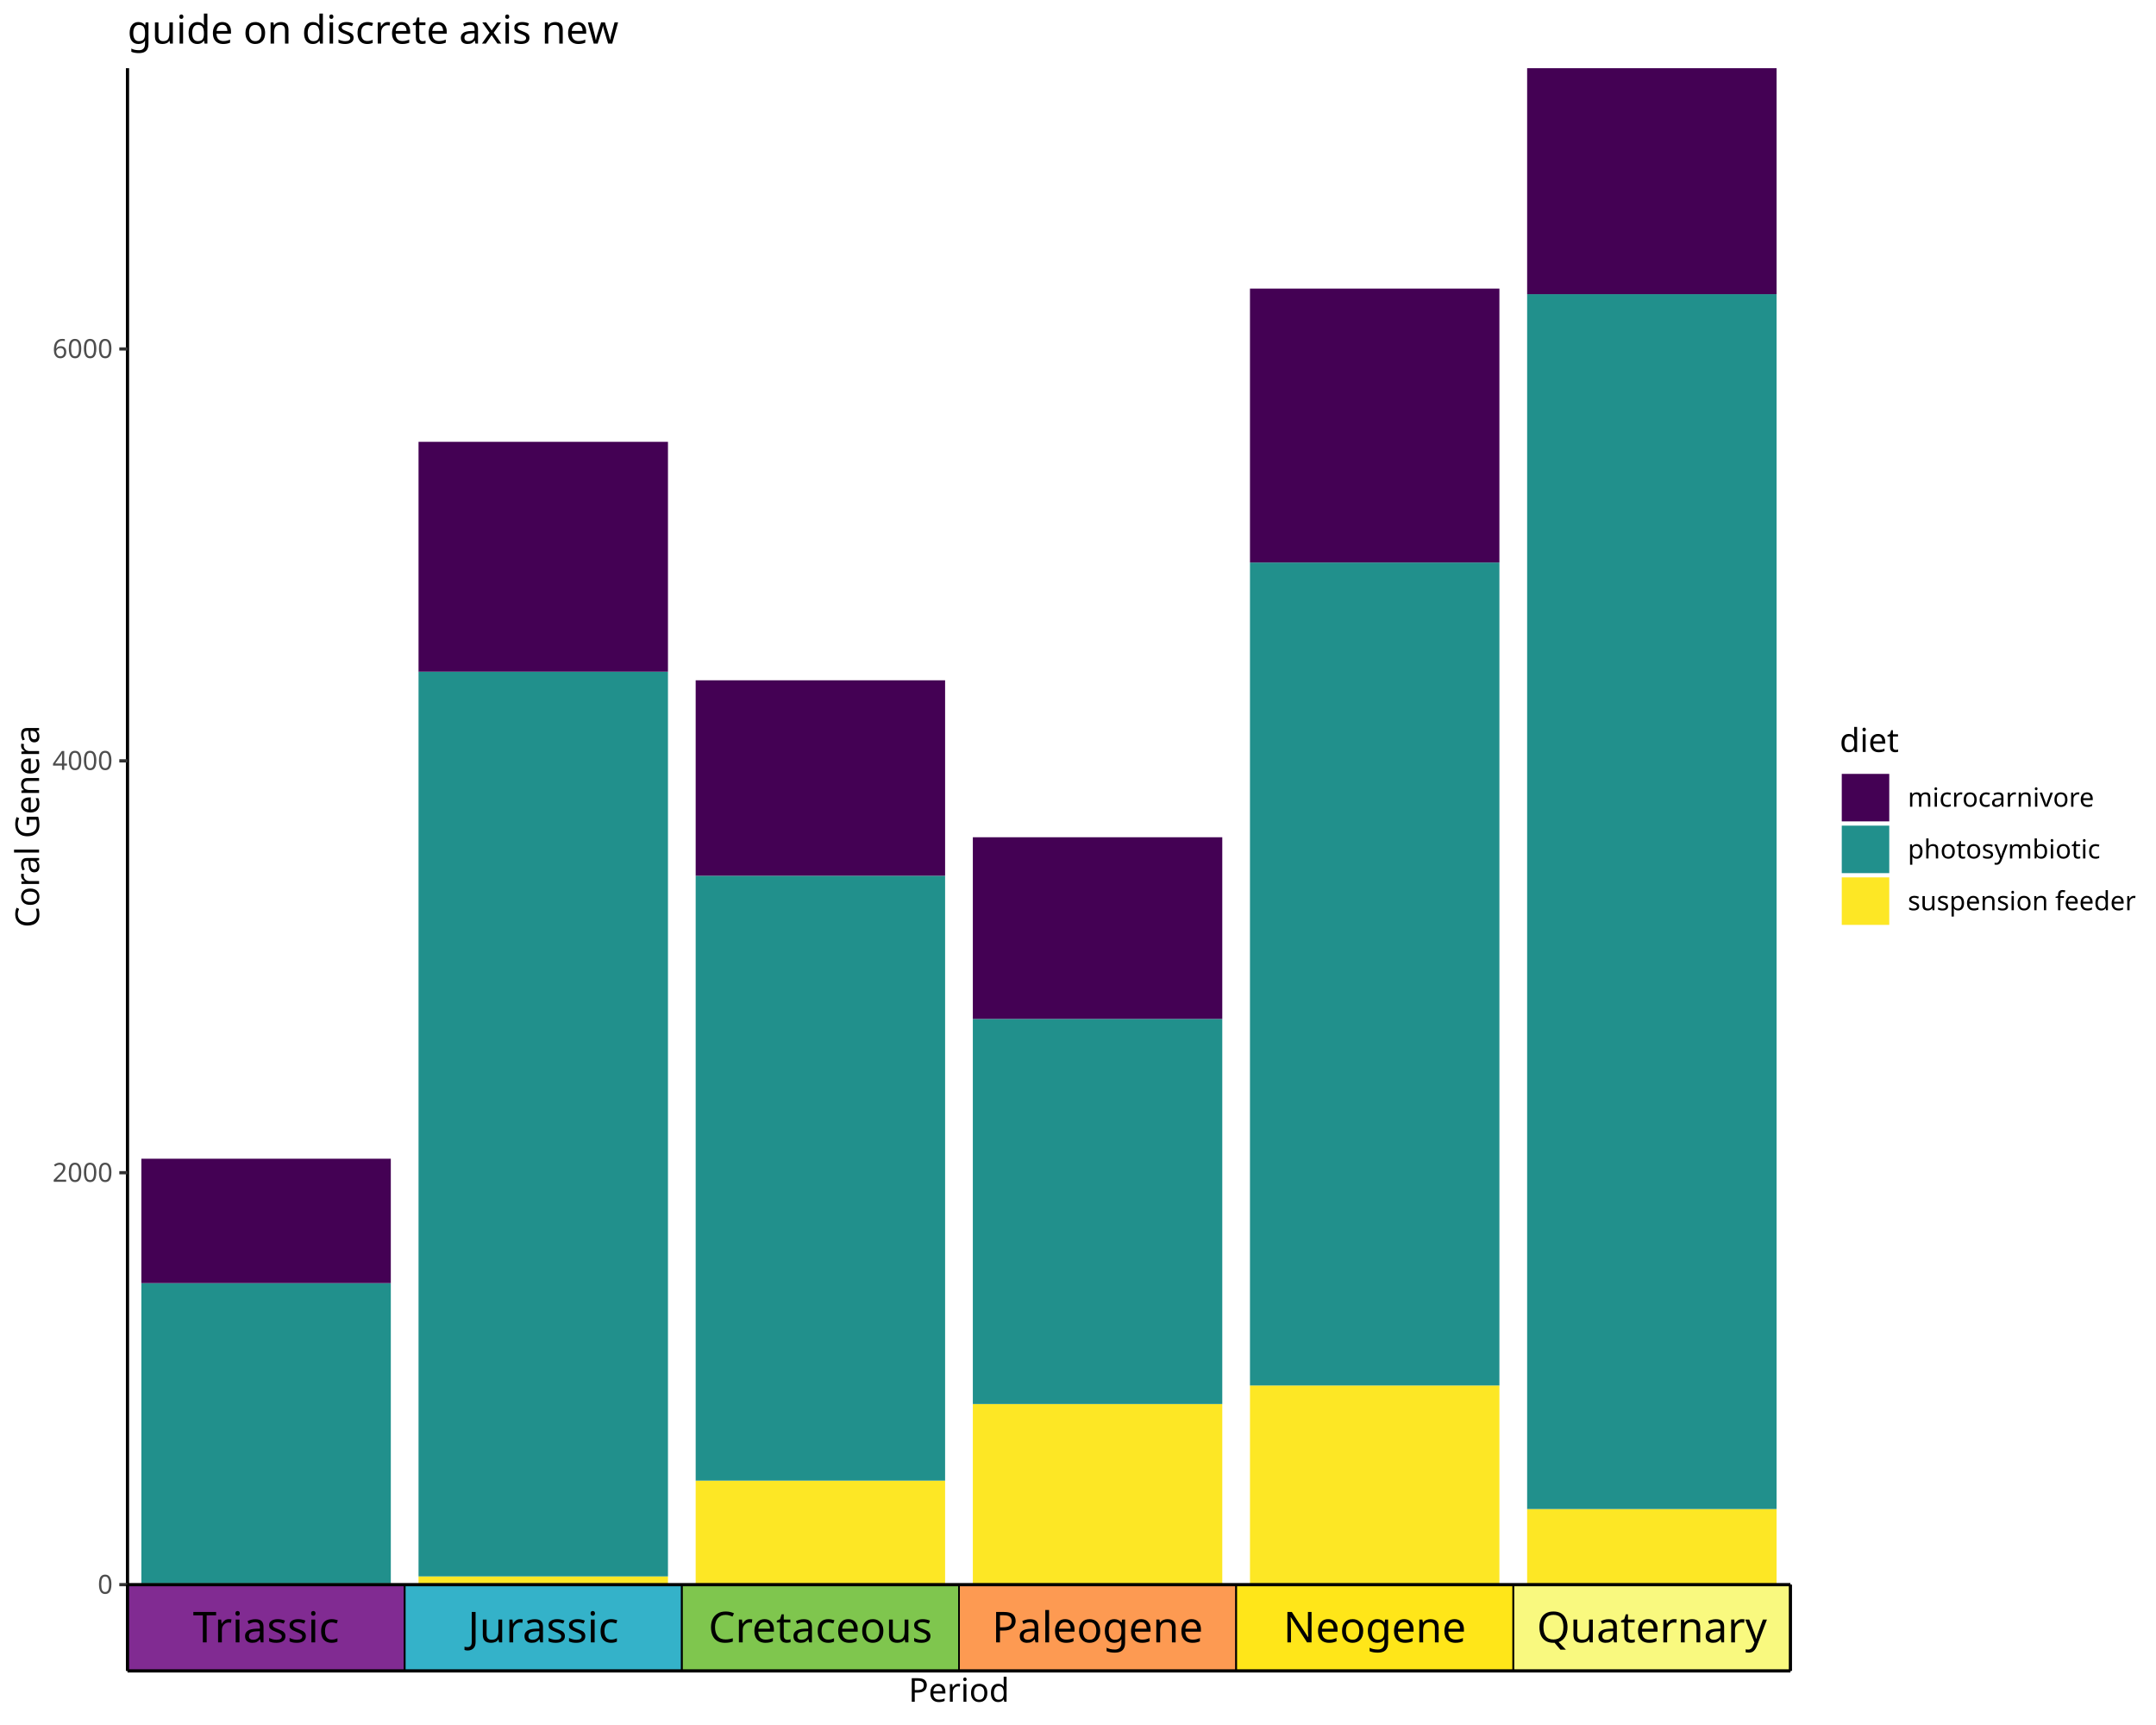
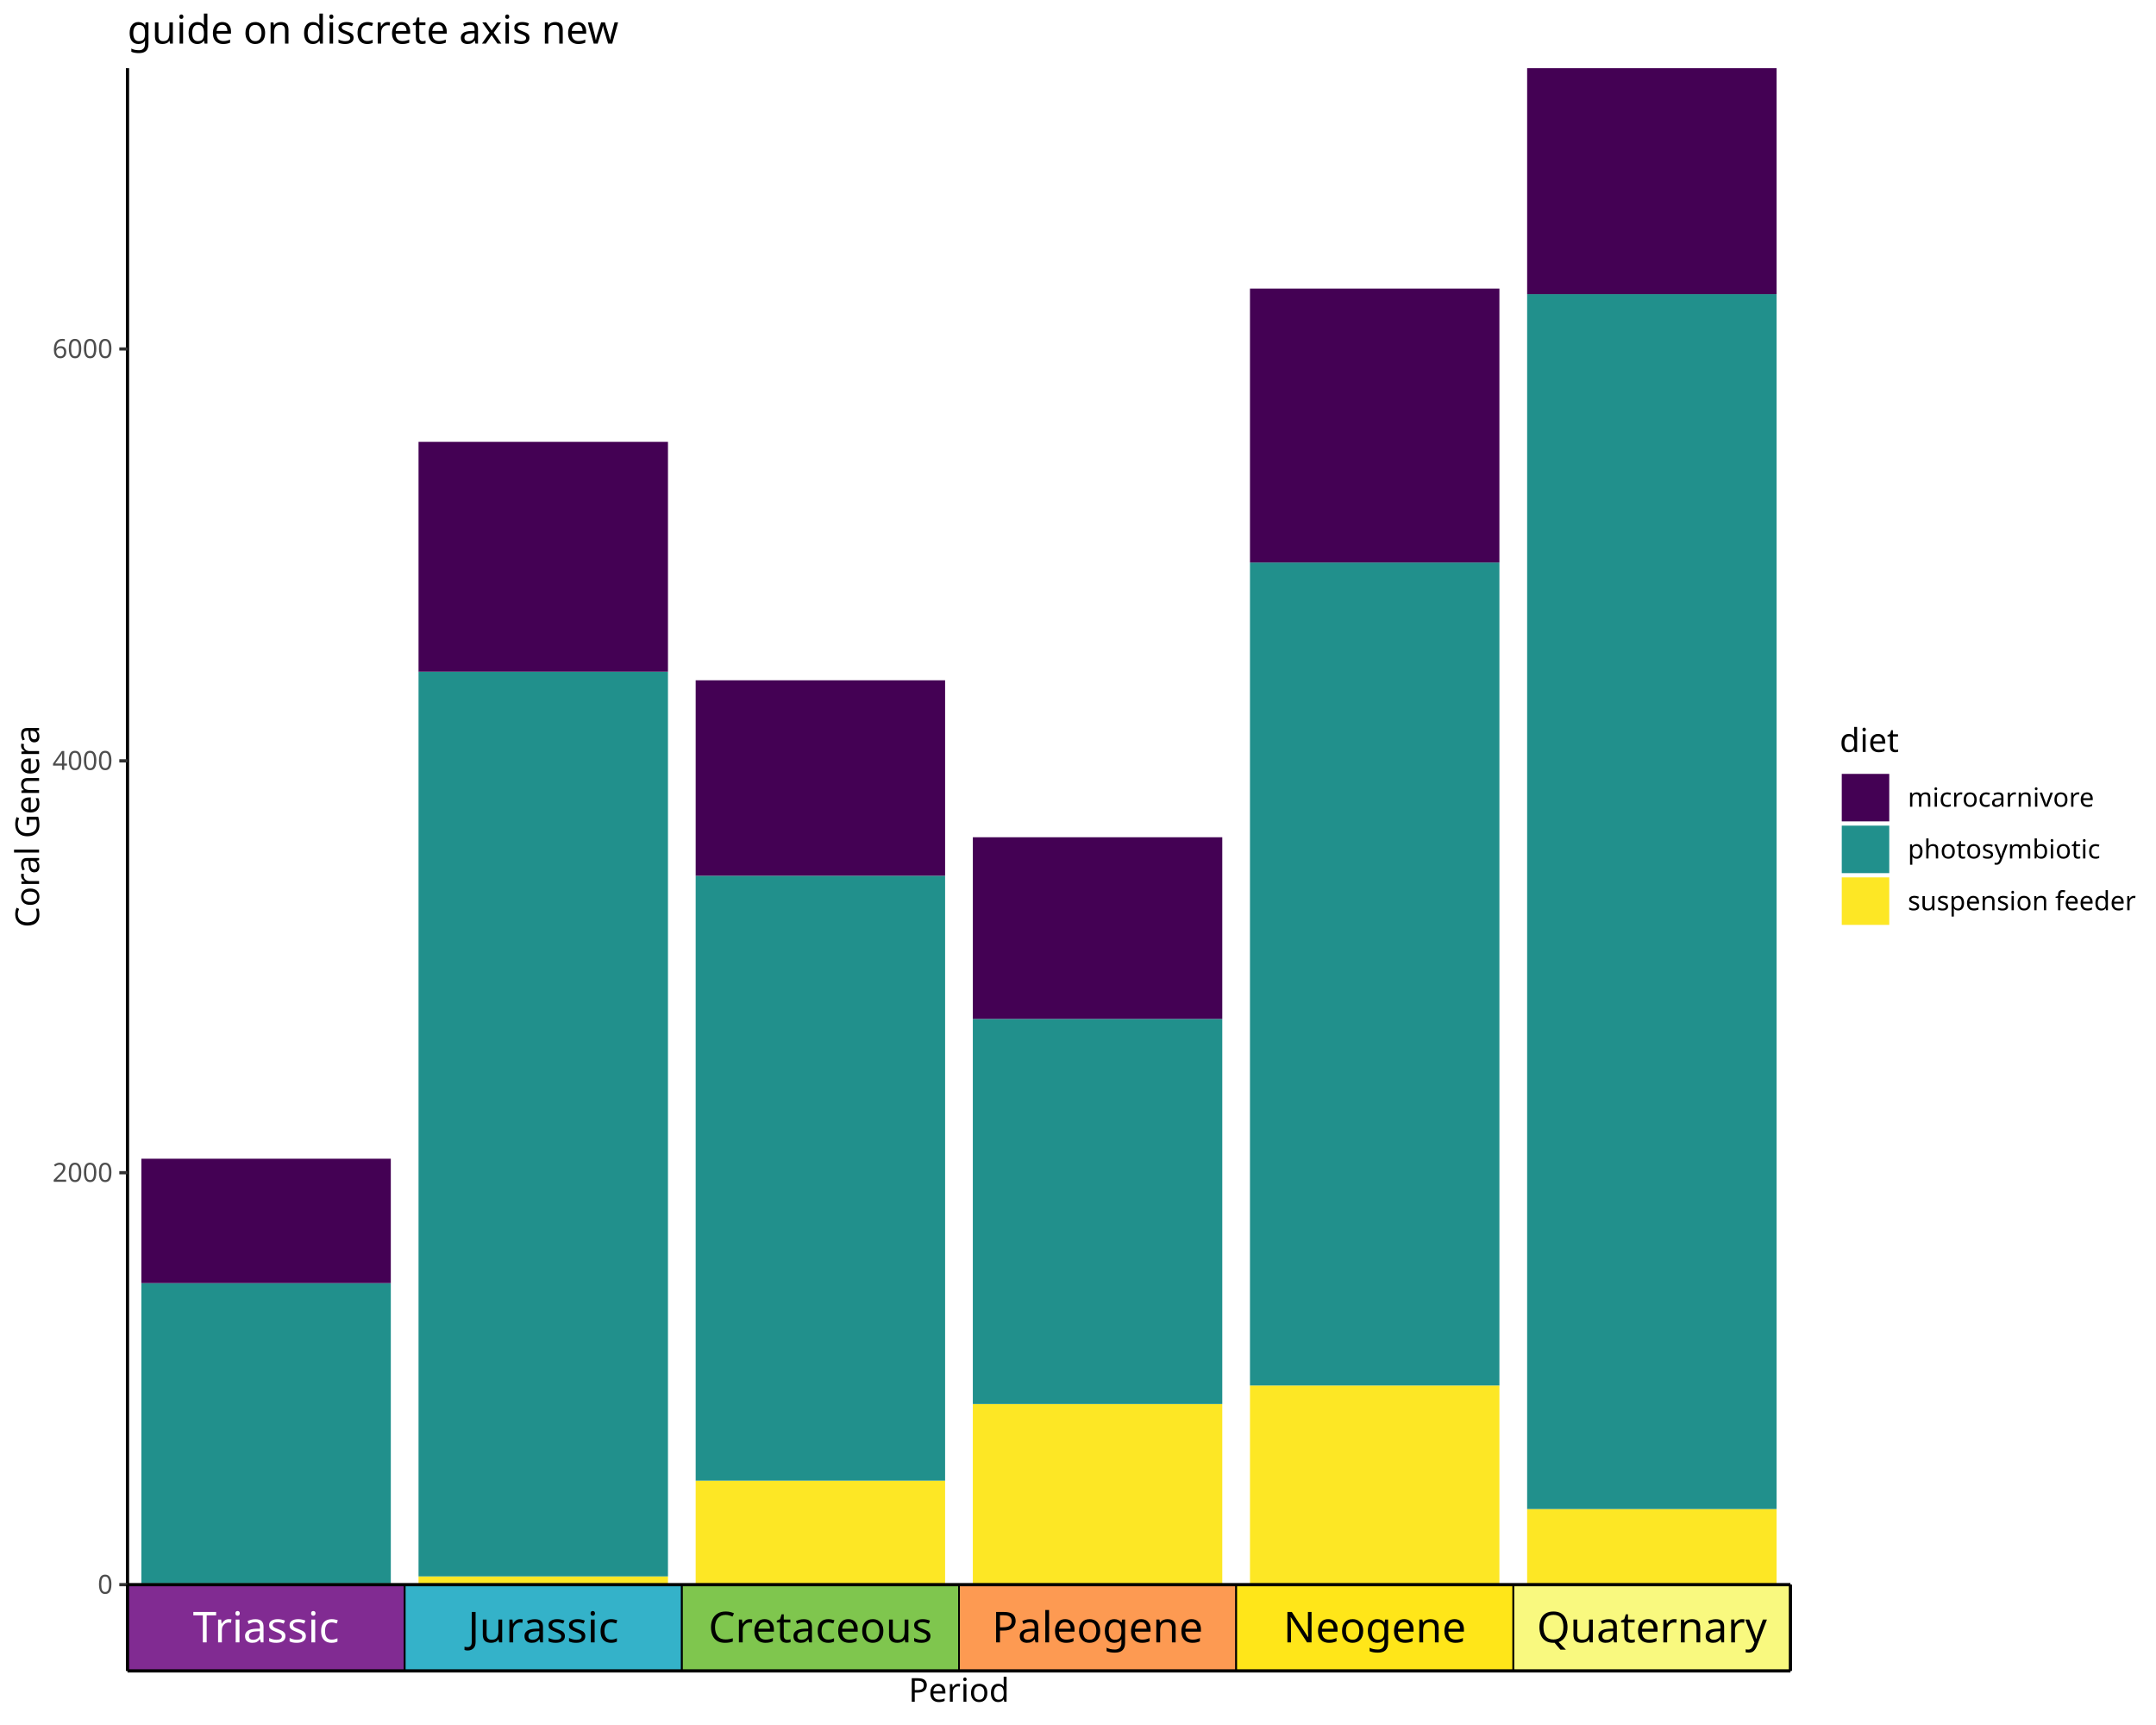
<svg xmlns="http://www.w3.org/2000/svg" class="svglite" data-engine-version="2.0" width="720.00pt" height="576.00pt" viewBox="0 0 720.00 576.00">
  <defs>
    <style type="text/css">
    .svglite line, .svglite polyline, .svglite polygon, .svglite path, .svglite rect, .svglite circle {
      fill: none;
      stroke: #000000;
      stroke-linecap: round;
      stroke-linejoin: round;
      stroke-miterlimit: 10.00;
    }
  </style>
  </defs>
  <rect width="100%" height="100%" style="stroke: none; fill: #FFFFFF;" />
  <defs>
    <clipPath id="cpMC4wMHw3MjAuMDB8MC4wMHw1NzYuMDA=">
      <rect x="0.00" y="0.00" width="720.00" height="576.00" />
    </clipPath>
  </defs>
  <g clip-path="url(#cpMC4wMHw3MjAuMDB8MC4wMHw1NzYuMDA=)">
    <rect x="0.00" y="0.00" width="720.00" height="576.00" style="stroke-width: 1.07; stroke: #FFFFFF; fill: #FFFFFF;" />
  </g>
  <defs>
    <clipPath id="cpNDIuNTh8NTk3LjkxfDIyLjc4fDUyOS4xMw==">
      <rect x="42.58" y="22.78" width="555.33" height="506.34" />
    </clipPath>
  </defs>
  <g clip-path="url(#cpNDIuNTh8NTk3LjkxfDIyLjc4fDUyOS4xMw==)">
    <rect x="42.58" y="22.78" width="555.33" height="506.34" style="stroke-width: 1.07; stroke: none; fill: #FFFFFF;" />
    <rect x="47.21" y="528.71" width="83.30" height="0.41" style="stroke-width: 1.07; stroke: none; stroke-linecap: butt; stroke-linejoin: miter; fill: #FDE725;" />
    <rect x="47.21" y="428.45" width="83.30" height="100.26" style="stroke-width: 1.07; stroke: none; stroke-linecap: butt; stroke-linejoin: miter; fill: #21908C;" />
    <rect x="47.21" y="386.91" width="83.30" height="41.54" style="stroke-width: 1.07; stroke: none; stroke-linecap: butt; stroke-linejoin: miter; fill: #440154;" />
    <rect x="139.77" y="526.38" width="83.30" height="2.75" style="stroke-width: 1.07; stroke: none; stroke-linecap: butt; stroke-linejoin: miter; fill: #FDE725;" />
    <rect x="139.77" y="224.28" width="83.30" height="302.10" style="stroke-width: 1.07; stroke: none; stroke-linecap: butt; stroke-linejoin: miter; fill: #21908C;" />
    <rect x="139.77" y="147.53" width="83.30" height="76.75" style="stroke-width: 1.07; stroke: none; stroke-linecap: butt; stroke-linejoin: miter; fill: #440154;" />
    <rect x="232.32" y="494.40" width="83.30" height="34.73" style="stroke-width: 1.07; stroke: none; stroke-linecap: butt; stroke-linejoin: miter; fill: #FDE725;" />
    <rect x="232.32" y="292.43" width="83.30" height="201.97" style="stroke-width: 1.07; stroke: none; stroke-linecap: butt; stroke-linejoin: miter; fill: #21908C;" />
    <rect x="232.32" y="227.16" width="83.30" height="65.26" style="stroke-width: 1.07; stroke: none; stroke-linecap: butt; stroke-linejoin: miter; fill: #440154;" />
    <rect x="324.88" y="468.82" width="83.30" height="60.31" style="stroke-width: 1.07; stroke: none; stroke-linecap: butt; stroke-linejoin: miter; fill: #FDE725;" />
    <rect x="324.88" y="340.22" width="83.30" height="128.60" style="stroke-width: 1.07; stroke: none; stroke-linecap: butt; stroke-linejoin: miter; fill: #21908C;" />
    <rect x="324.88" y="279.57" width="83.30" height="60.65" style="stroke-width: 1.07; stroke: none; stroke-linecap: butt; stroke-linejoin: miter; fill: #440154;" />
    <rect x="417.43" y="462.63" width="83.30" height="66.50" style="stroke-width: 1.07; stroke: none; stroke-linecap: butt; stroke-linejoin: miter; fill: #FDE725;" />
    <rect x="417.43" y="187.83" width="83.30" height="274.80" style="stroke-width: 1.07; stroke: none; stroke-linecap: butt; stroke-linejoin: miter; fill: #21908C;" />
    <rect x="417.43" y="96.37" width="83.30" height="91.46" style="stroke-width: 1.07; stroke: none; stroke-linecap: butt; stroke-linejoin: miter; fill: #440154;" />
    <rect x="509.99" y="503.89" width="83.30" height="25.24" style="stroke-width: 1.07; stroke: none; stroke-linecap: butt; stroke-linejoin: miter; fill: #FDE725;" />
    <rect x="509.99" y="98.22" width="83.30" height="405.67" style="stroke-width: 1.07; stroke: none; stroke-linecap: butt; stroke-linejoin: miter; fill: #21908C;" />
    <rect x="509.99" y="22.78" width="83.30" height="75.44" style="stroke-width: 1.07; stroke: none; stroke-linecap: butt; stroke-linejoin: miter; fill: #440154;" />
  </g>
  <g clip-path="url(#cpMC4wMHw3MjAuMDB8MC4wMHw1NzYuMDA=)">
    <polyline points="42.58,529.13 42.58,22.78 " style="stroke-width: 1.07; stroke-linecap: butt;" />
    <text x="37.65" y="532.16" text-anchor="end" style="font-size: 8.80px; fill: #4D4D4D; font-family: sans;" textLength="4.89px" lengthAdjust="spacingAndGlyphs">0</text>
    <text x="37.65" y="394.62" text-anchor="end" style="font-size: 8.80px; fill: #4D4D4D; font-family: sans;" textLength="19.58px" lengthAdjust="spacingAndGlyphs">2000</text>
    <text x="37.65" y="257.08" text-anchor="end" style="font-size: 8.80px; fill: #4D4D4D; font-family: sans;" textLength="19.58px" lengthAdjust="spacingAndGlyphs">4000</text>
    <text x="37.65" y="119.54" text-anchor="end" style="font-size: 8.80px; fill: #4D4D4D; font-family: sans;" textLength="19.58px" lengthAdjust="spacingAndGlyphs">6000</text>
    <polyline points="39.84,529.13 42.58,529.13 " style="stroke-width: 1.07; stroke: #333333; stroke-linecap: butt;" />
    <polyline points="39.84,391.59 42.58,391.59 " style="stroke-width: 1.07; stroke: #333333; stroke-linecap: butt;" />
    <polyline points="39.84,254.05 42.58,254.05 " style="stroke-width: 1.07; stroke: #333333; stroke-linecap: butt;" />
    <polyline points="39.84,116.52 42.58,116.52 " style="stroke-width: 1.07; stroke: #333333; stroke-linecap: butt;" />
    <polygon points="505.36,529.13 511.14,529.13 516.93,529.13 522.71,529.13 528.50,529.13 534.28,529.13 540.07,529.13 545.85,529.13 551.64,529.13 557.42,529.13 563.21,529.13 568.99,529.13 574.78,529.13 580.56,529.13 586.34,529.13 592.13,529.13 597.91,529.13 597.91,530.93 597.91,532.73 597.91,534.53 597.91,536.33 597.91,538.13 597.91,539.93 597.91,541.73 597.91,543.53 597.91,545.33 597.91,547.13 597.91,548.93 597.91,550.73 597.91,552.53 597.91,554.33 597.91,556.13 597.91,557.93 592.13,557.93 586.34,557.93 580.56,557.93 574.78,557.93 568.99,557.93 563.21,557.93 557.42,557.93 551.64,557.93 545.85,557.93 540.07,557.93 534.28,557.93 528.50,557.93 522.71,557.93 516.93,557.93 511.14,557.93 505.36,557.93 505.36,556.13 505.36,554.33 505.36,552.53 505.36,550.73 505.36,548.93 505.36,547.13 505.36,545.33 505.36,543.53 505.36,541.73 505.36,539.93 505.36,538.13 505.36,536.33 505.36,534.53 505.36,532.73 505.36,530.93 " style="stroke-width: 1.07; stroke: none; stroke-linecap: butt; stroke-linejoin: miter; fill: #F9F97F;" />
    <polygon points="412.80,529.13 418.59,529.13 424.37,529.13 430.16,529.13 435.94,529.13 441.73,529.13 447.51,529.13 453.30,529.13 459.08,529.13 464.87,529.13 470.65,529.13 476.44,529.13 482.22,529.13 488.00,529.13 493.79,529.13 499.57,529.13 505.36,529.13 505.36,530.93 505.36,532.73 505.36,534.53 505.36,536.33 505.36,538.13 505.36,539.93 505.36,541.73 505.36,543.53 505.36,545.33 505.36,547.13 505.36,548.93 505.36,550.73 505.36,552.53 505.36,554.33 505.36,556.13 505.36,557.93 499.57,557.93 493.79,557.93 488.00,557.93 482.22,557.93 476.44,557.93 470.65,557.93 464.87,557.93 459.08,557.93 453.30,557.93 447.51,557.93 441.73,557.93 435.94,557.93 430.16,557.93 424.37,557.93 418.59,557.93 412.80,557.93 412.80,556.13 412.80,554.33 412.80,552.53 412.80,550.73 412.80,548.93 412.80,547.13 412.80,545.33 412.80,543.53 412.80,541.73 412.80,539.93 412.80,538.13 412.80,536.33 412.80,534.53 412.80,532.73 412.80,530.93 " style="stroke-width: 1.07; stroke: none; stroke-linecap: butt; stroke-linejoin: miter; fill: #FFE619;" />
    <polygon points="320.25,529.13 326.03,529.13 331.82,529.13 337.60,529.13 343.39,529.13 349.17,529.13 354.96,529.13 360.74,529.13 366.53,529.13 372.31,529.13 378.10,529.13 383.88,529.13 389.66,529.13 395.45,529.13 401.23,529.13 407.02,529.13 412.80,529.13 412.80,530.93 412.80,532.73 412.80,534.53 412.80,536.33 412.80,538.13 412.80,539.93 412.80,541.73 412.80,543.53 412.80,545.33 412.80,547.13 412.80,548.93 412.80,550.73 412.80,552.53 412.80,554.33 412.80,556.13 412.80,557.93 407.02,557.93 401.23,557.93 395.45,557.93 389.66,557.93 383.88,557.93 378.10,557.93 372.31,557.93 366.53,557.93 360.74,557.93 354.96,557.93 349.17,557.93 343.39,557.93 337.60,557.93 331.82,557.93 326.03,557.93 320.25,557.93 320.25,556.13 320.25,554.33 320.25,552.53 320.25,550.73 320.25,548.93 320.25,547.13 320.25,545.33 320.25,543.53 320.25,541.73 320.25,539.93 320.25,538.13 320.25,536.33 320.25,534.53 320.25,532.73 320.25,530.93 " style="stroke-width: 1.07; stroke: none; stroke-linecap: butt; stroke-linejoin: miter; fill: #FD9A52;" />
    <polygon points="227.69,529.13 233.48,529.13 239.26,529.13 245.05,529.13 250.83,529.13 256.62,529.13 262.40,529.13 268.19,529.13 273.97,529.13 279.76,529.13 285.54,529.13 291.32,529.13 297.11,529.13 302.89,529.13 308.68,529.13 314.46,529.13 320.25,529.13 320.25,530.93 320.25,532.73 320.25,534.53 320.25,536.33 320.25,538.13 320.25,539.93 320.25,541.73 320.25,543.53 320.25,545.33 320.25,547.13 320.25,548.93 320.25,550.73 320.25,552.53 320.25,554.33 320.25,556.13 320.25,557.93 314.46,557.93 308.68,557.93 302.89,557.93 297.11,557.93 291.32,557.93 285.54,557.93 279.76,557.93 273.97,557.93 268.19,557.93 262.40,557.93 256.62,557.93 250.83,557.93 245.05,557.93 239.26,557.93 233.48,557.93 227.69,557.93 227.69,556.13 227.69,554.33 227.69,552.53 227.69,550.73 227.69,548.93 227.69,547.13 227.69,545.33 227.69,543.53 227.69,541.73 227.69,539.93 227.69,538.13 227.69,536.33 227.69,534.53 227.69,532.73 227.69,530.93 " style="stroke-width: 1.07; stroke: none; stroke-linecap: butt; stroke-linejoin: miter; fill: #7FC64E;" />
    <polygon points="135.14,529.13 140.92,529.13 146.71,529.13 152.49,529.13 158.28,529.13 164.06,529.13 169.85,529.13 175.63,529.13 181.42,529.13 187.20,529.13 192.98,529.13 198.77,529.13 204.55,529.13 210.34,529.13 216.12,529.13 221.91,529.13 227.69,529.13 227.69,530.93 227.69,532.73 227.69,534.53 227.69,536.33 227.69,538.13 227.69,539.93 227.69,541.73 227.69,543.53 227.69,545.33 227.69,547.13 227.69,548.93 227.69,550.73 227.69,552.53 227.69,554.33 227.69,556.13 227.69,557.93 221.91,557.93 216.12,557.93 210.34,557.93 204.55,557.93 198.77,557.93 192.98,557.93 187.20,557.93 181.42,557.93 175.63,557.93 169.85,557.93 164.06,557.93 158.28,557.93 152.49,557.93 146.71,557.93 140.92,557.93 135.14,557.93 135.14,556.13 135.14,554.33 135.14,552.53 135.14,550.73 135.14,548.93 135.14,547.13 135.14,545.33 135.14,543.53 135.14,541.73 135.14,539.93 135.14,538.13 135.14,536.33 135.14,534.53 135.14,532.73 135.14,530.93 " style="stroke-width: 1.07; stroke: none; stroke-linecap: butt; stroke-linejoin: miter; fill: #34B2C9;" />
    <polygon points="42.58,529.13 48.37,529.13 54.15,529.13 59.94,529.13 65.72,529.13 71.51,529.13 77.29,529.13 83.08,529.13 88.86,529.13 94.65,529.13 100.43,529.13 106.21,529.13 112.00,529.13 117.78,529.13 123.57,529.13 129.35,529.13 135.14,529.13 135.14,530.93 135.14,532.73 135.14,534.53 135.14,536.33 135.14,538.13 135.14,539.93 135.14,541.73 135.14,543.53 135.14,545.33 135.14,547.13 135.14,548.93 135.14,550.73 135.14,552.53 135.14,554.33 135.14,556.13 135.14,557.93 129.35,557.93 123.57,557.93 117.78,557.93 112.00,557.93 106.21,557.93 100.43,557.93 94.65,557.93 88.86,557.93 83.08,557.93 77.29,557.93 71.51,557.93 65.72,557.93 59.94,557.93 54.15,557.93 48.37,557.93 42.58,557.93 42.58,556.13 42.58,554.33 42.58,552.53 42.58,550.73 42.58,548.93 42.58,547.13 42.58,545.33 42.58,543.53 42.58,541.73 42.58,539.93 42.58,538.13 42.58,536.33 42.58,534.53 42.58,532.73 42.58,530.93 " style="stroke-width: 1.07; stroke: none; stroke-linecap: butt; stroke-linejoin: miter; fill: #812B92;" />
    <polyline points="505.36,557.93 505.36,556.13 505.36,554.33 505.36,552.53 505.36,550.73 505.36,548.93 505.36,547.13 505.36,545.33 505.36,543.53 505.36,541.73 505.36,539.93 505.36,538.13 505.36,536.33 505.36,534.53 505.36,532.73 505.36,530.93 505.36,529.13 " style="stroke-width: 0.53; stroke-linecap: butt;" />
    <polyline points="412.80,557.93 412.80,556.13 412.80,554.33 412.80,552.53 412.80,550.73 412.80,548.93 412.80,547.13 412.80,545.33 412.80,543.53 412.80,541.73 412.80,539.93 412.80,538.13 412.80,536.33 412.80,534.53 412.80,532.73 412.80,530.93 412.80,529.13 " style="stroke-width: 0.53; stroke-linecap: butt;" />
    <polyline points="320.25,557.93 320.25,556.13 320.25,554.33 320.25,552.53 320.25,550.73 320.25,548.93 320.25,547.13 320.25,545.33 320.25,543.53 320.25,541.73 320.25,539.93 320.25,538.13 320.25,536.33 320.25,534.53 320.25,532.73 320.25,530.93 320.25,529.13 " style="stroke-width: 0.53; stroke-linecap: butt;" />
    <polyline points="227.69,557.93 227.69,556.13 227.69,554.33 227.69,552.53 227.69,550.73 227.69,548.93 227.69,547.13 227.69,545.33 227.69,543.53 227.69,541.73 227.69,539.93 227.69,538.13 227.69,536.33 227.69,534.53 227.69,532.73 227.69,530.93 227.69,529.13 " style="stroke-width: 0.53; stroke-linecap: butt;" />
    <polyline points="135.14,557.93 135.14,556.13 135.14,554.33 135.14,552.53 135.14,550.73 135.14,548.93 135.14,547.13 135.14,545.33 135.14,543.53 135.14,541.73 135.14,539.93 135.14,538.13 135.14,536.33 135.14,534.53 135.14,532.73 135.14,530.93 135.14,529.13 " style="stroke-width: 0.53; stroke-linecap: butt;" />
    <polyline points="42.58,557.93 42.58,556.13 42.58,554.33 42.58,552.53 42.58,550.73 42.58,548.93 42.58,547.13 42.58,545.33 42.58,543.53 42.58,541.73 42.58,539.93 42.58,538.13 42.58,536.33 42.58,534.53 42.58,532.73 42.58,530.93 42.58,529.13 " style="stroke-width: 0.53; stroke-linecap: butt;" />
    <polyline points="597.91,557.93 597.91,556.13 597.91,554.33 597.91,552.53 597.91,550.73 597.91,548.93 597.91,547.13 597.91,545.33 597.91,543.53 597.91,541.73 597.91,539.93 597.91,538.13 597.91,536.33 597.91,534.53 597.91,532.73 597.91,530.93 597.91,529.13 " style="stroke-width: 0.53; stroke-linecap: butt;" />
    <polyline points="505.36,557.93 505.36,556.13 505.36,554.33 505.36,552.53 505.36,550.73 505.36,548.93 505.36,547.13 505.36,545.33 505.36,543.53 505.36,541.73 505.36,539.93 505.36,538.13 505.36,536.33 505.36,534.53 505.36,532.73 505.36,530.93 505.36,529.13 " style="stroke-width: 0.53; stroke-linecap: butt;" />
    <polyline points="412.80,557.93 412.80,556.13 412.80,554.33 412.80,552.53 412.80,550.73 412.80,548.93 412.80,547.13 412.80,545.33 412.80,543.53 412.80,541.73 412.80,539.93 412.80,538.13 412.80,536.33 412.80,534.53 412.80,532.73 412.80,530.93 412.80,529.13 " style="stroke-width: 0.53; stroke-linecap: butt;" />
    <polyline points="320.25,557.93 320.25,556.13 320.25,554.33 320.25,552.53 320.25,550.73 320.25,548.93 320.25,547.13 320.25,545.33 320.25,543.53 320.25,541.73 320.25,539.93 320.25,538.13 320.25,536.33 320.25,534.53 320.25,532.73 320.25,530.93 320.25,529.13 " style="stroke-width: 0.53; stroke-linecap: butt;" />
    <polyline points="227.69,557.93 227.69,556.13 227.69,554.33 227.69,552.53 227.69,550.73 227.69,548.93 227.69,547.13 227.69,545.33 227.69,543.53 227.69,541.73 227.69,539.93 227.69,538.13 227.69,536.33 227.69,534.53 227.69,532.73 227.69,530.93 227.69,529.13 " style="stroke-width: 0.53; stroke-linecap: butt;" />
    <polyline points="135.14,557.93 135.14,556.13 135.14,554.33 135.14,552.53 135.14,550.73 135.14,548.93 135.14,547.13 135.14,545.33 135.14,543.53 135.14,541.73 135.14,539.93 135.14,538.13 135.14,536.33 135.14,534.53 135.14,532.73 135.14,530.93 135.14,529.13 " style="stroke-width: 0.53; stroke-linecap: butt;" />
    <text x="551.64" y="548.42" text-anchor="middle" style="font-size: 14.23px; font-family: sans;" textLength="71.18px" lengthAdjust="spacingAndGlyphs">Quaternary</text>
    <text x="459.08" y="548.42" text-anchor="middle" style="font-size: 14.23px; font-family: sans;" textLength="57.75px" lengthAdjust="spacingAndGlyphs">Neogene</text>
    <text x="366.53" y="548.42" text-anchor="middle" style="font-size: 14.23px; font-family: sans;" textLength="68.04px" lengthAdjust="spacingAndGlyphs">Paleogene</text>
    <text x="273.97" y="548.42" text-anchor="middle" style="font-size: 14.23px; font-family: sans;" textLength="72.77px" lengthAdjust="spacingAndGlyphs">Cretaceous</text>
    <text x="181.42" y="548.42" text-anchor="middle" style="font-size: 14.23px; font-family: sans;" textLength="52.20px" lengthAdjust="spacingAndGlyphs">Jurassic</text>
-     <text x="88.86" y="548.42" text-anchor="middle" style="font-size: 14.23px; font-family: sans;" textLength="49.01px" lengthAdjust="spacingAndGlyphs">Triassic</text>
+     <text x="88.86" y="548.42" text-anchor="middle" style="font-size: 14.23px; fill: #FFFFFF; font-family: sans;" textLength="49.01px" lengthAdjust="spacingAndGlyphs">Triassic</text>
    <polyline points="42.58,557.93 42.58,556.13 42.58,554.33 42.58,552.53 42.58,550.73 42.58,548.93 42.58,547.13 42.58,545.33 42.58,543.53 42.58,541.73 42.58,539.93 42.58,538.13 42.58,536.33 42.58,534.53 42.58,532.73 42.58,530.93 42.58,529.13 " style="stroke-width: 1.07; stroke-linecap: butt;" />
    <polyline points="597.91,557.93 597.91,556.13 597.91,554.33 597.91,552.53 597.91,550.73 597.91,548.93 597.91,547.13 597.91,545.33 597.91,543.53 597.91,541.73 597.91,539.93 597.91,538.13 597.91,536.33 597.91,534.53 597.91,532.73 597.91,530.93 597.91,529.13 " style="stroke-width: 1.07; stroke-linecap: butt;" />
    <polyline points="42.58,529.13 48.25,529.13 53.92,529.13 59.58,529.13 65.25,529.13 70.92,529.13 76.58,529.13 82.25,529.13 87.92,529.13 93.58,529.13 99.25,529.13 104.92,529.13 110.58,529.13 116.25,529.13 121.92,529.13 127.58,529.13 133.25,529.13 138.92,529.13 144.58,529.13 150.25,529.13 155.92,529.13 161.58,529.13 167.25,529.13 172.92,529.13 178.58,529.13 184.25,529.13 189.92,529.13 195.58,529.13 201.25,529.13 206.92,529.13 212.58,529.13 218.25,529.13 223.92,529.13 229.58,529.13 235.25,529.13 240.92,529.13 246.58,529.13 252.25,529.13 257.92,529.13 263.58,529.13 269.25,529.13 274.92,529.13 280.58,529.13 286.25,529.13 291.92,529.13 297.58,529.13 303.25,529.13 308.91,529.13 314.58,529.13 320.25,529.13 325.91,529.13 331.58,529.13 337.25,529.13 342.91,529.13 348.58,529.13 354.25,529.13 359.91,529.13 365.58,529.13 371.25,529.13 376.91,529.13 382.58,529.13 388.25,529.13 393.91,529.13 399.58,529.13 405.25,529.13 410.91,529.13 416.58,529.13 422.25,529.13 427.91,529.13 433.58,529.13 439.25,529.13 444.91,529.13 450.58,529.13 456.25,529.13 461.91,529.13 467.58,529.13 473.25,529.13 478.91,529.13 484.58,529.13 490.25,529.13 495.91,529.13 501.58,529.13 507.25,529.13 512.91,529.13 518.58,529.13 524.25,529.13 529.91,529.13 535.58,529.13 541.25,529.13 546.91,529.13 552.58,529.13 558.25,529.13 563.91,529.13 569.58,529.13 575.25,529.13 580.91,529.13 586.58,529.13 592.25,529.13 597.91,529.13 " style="stroke-width: 1.07; stroke-linecap: butt;" />
    <polyline points="42.58,557.93 48.25,557.93 53.92,557.93 59.58,557.93 65.25,557.93 70.92,557.93 76.58,557.93 82.25,557.93 87.92,557.93 93.58,557.93 99.25,557.93 104.92,557.93 110.58,557.93 116.25,557.93 121.92,557.93 127.58,557.93 133.25,557.93 138.92,557.93 144.58,557.93 150.25,557.93 155.92,557.93 161.58,557.93 167.25,557.93 172.92,557.93 178.58,557.93 184.25,557.93 189.92,557.93 195.58,557.93 201.25,557.93 206.92,557.93 212.58,557.93 218.25,557.93 223.92,557.93 229.58,557.93 235.25,557.93 240.92,557.93 246.58,557.93 252.25,557.93 257.92,557.93 263.58,557.93 269.25,557.93 274.92,557.93 280.58,557.93 286.25,557.93 291.92,557.93 297.58,557.93 303.25,557.93 308.91,557.93 314.58,557.93 320.25,557.93 325.91,557.93 331.58,557.93 337.25,557.93 342.91,557.93 348.58,557.93 354.25,557.93 359.91,557.93 365.58,557.93 371.25,557.93 376.91,557.93 382.58,557.93 388.25,557.93 393.91,557.93 399.58,557.93 405.25,557.93 410.91,557.93 416.58,557.93 422.25,557.93 427.91,557.93 433.58,557.93 439.25,557.93 444.91,557.93 450.58,557.93 456.25,557.93 461.91,557.93 467.58,557.93 473.25,557.93 478.91,557.93 484.58,557.93 490.25,557.93 495.91,557.93 501.58,557.93 507.25,557.93 512.91,557.93 518.58,557.93 524.25,557.93 529.91,557.93 535.58,557.93 541.25,557.93 546.91,557.93 552.58,557.93 558.25,557.93 563.91,557.93 569.58,557.93 575.25,557.93 580.91,557.93 586.58,557.93 592.25,557.93 597.91,557.93 " style="stroke-width: 1.07; stroke-linecap: butt;" />
    <text x="320.25" y="568.24" text-anchor="middle" style="font-size: 11.00px; font-family: sans;" textLength="31.80px" lengthAdjust="spacingAndGlyphs">Period</text>
    <text transform="translate(13.05,275.96) rotate(-90)" text-anchor="middle" style="font-size: 11.00px; font-family: sans;" textLength="66.04px" lengthAdjust="spacingAndGlyphs">Coral Genera</text>
    <rect x="608.87" y="236.89" width="105.65" height="78.13" style="stroke-width: 1.07; stroke: none; fill: #FFFFFF;" />
    <text x="614.35" y="251.08" style="font-size: 11.00px; font-family: sans;" textLength="17.73px" lengthAdjust="spacingAndGlyphs">diet</text>
    <rect x="614.35" y="257.70" width="17.28" height="17.28" style="stroke-width: 1.07; stroke: none; fill: #FFFFFF;" />
    <rect x="615.06" y="258.41" width="15.86" height="15.86" style="stroke-width: 1.07; stroke: none; stroke-linecap: butt; stroke-linejoin: miter; fill: #440154;" />
    <rect x="614.35" y="274.98" width="17.28" height="17.28" style="stroke-width: 1.07; stroke: none; fill: #FFFFFF;" />
    <rect x="615.06" y="275.69" width="15.86" height="15.86" style="stroke-width: 1.07; stroke: none; stroke-linecap: butt; stroke-linejoin: miter; fill: #21908C;" />
    <rect x="614.35" y="292.26" width="17.28" height="17.28" style="stroke-width: 1.07; stroke: none; fill: #FFFFFF;" />
    <rect x="615.06" y="292.97" width="15.86" height="15.86" style="stroke-width: 1.07; stroke: none; stroke-linecap: butt; stroke-linejoin: miter; fill: #FDE725;" />
    <text x="637.11" y="269.37" style="font-size: 8.80px; font-family: sans;" textLength="57.72px" lengthAdjust="spacingAndGlyphs">microcarnivore</text>
    <text x="637.11" y="286.65" style="font-size: 8.80px; font-family: sans;" textLength="58.71px" lengthAdjust="spacingAndGlyphs">photosymbiotic</text>
    <text x="637.11" y="303.93" style="font-size: 8.80px; font-family: sans;" textLength="71.93px" lengthAdjust="spacingAndGlyphs">suspension feeder</text>
    <text x="42.58" y="14.56" style="font-size: 13.20px; font-family: sans;" textLength="155.58px" lengthAdjust="spacingAndGlyphs">guide on discrete axis new</text>
  </g>
</svg>
